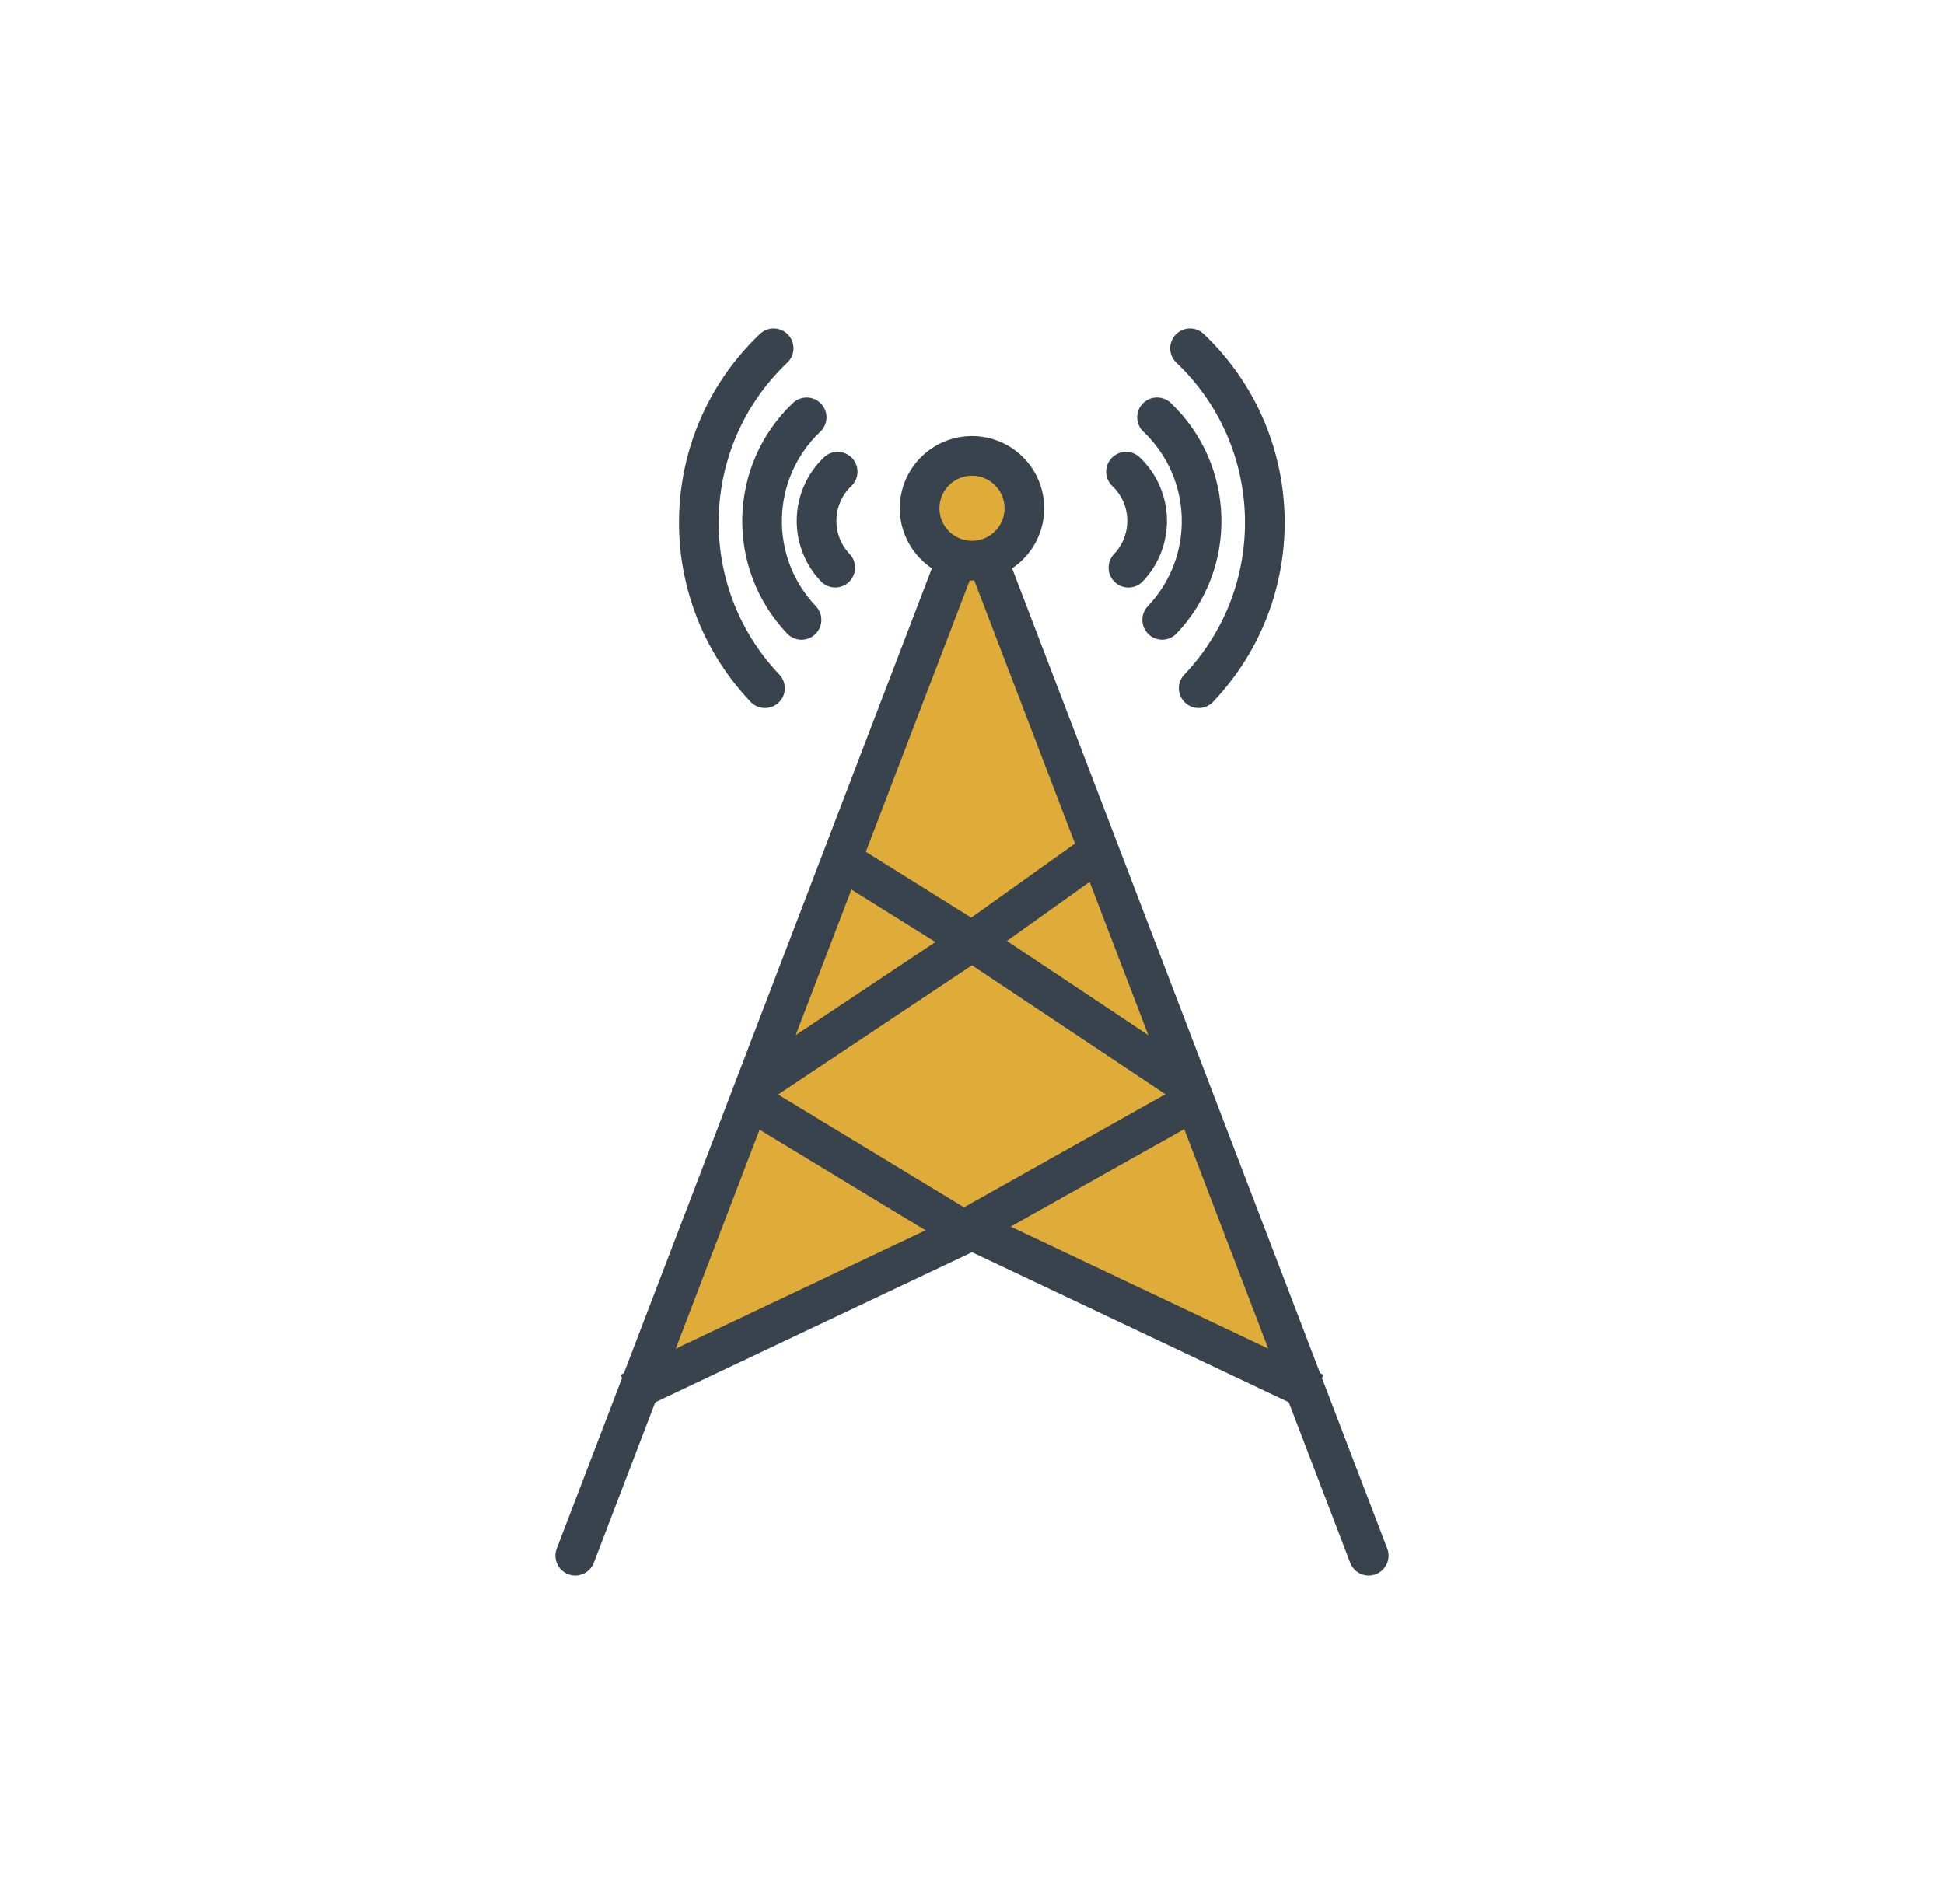
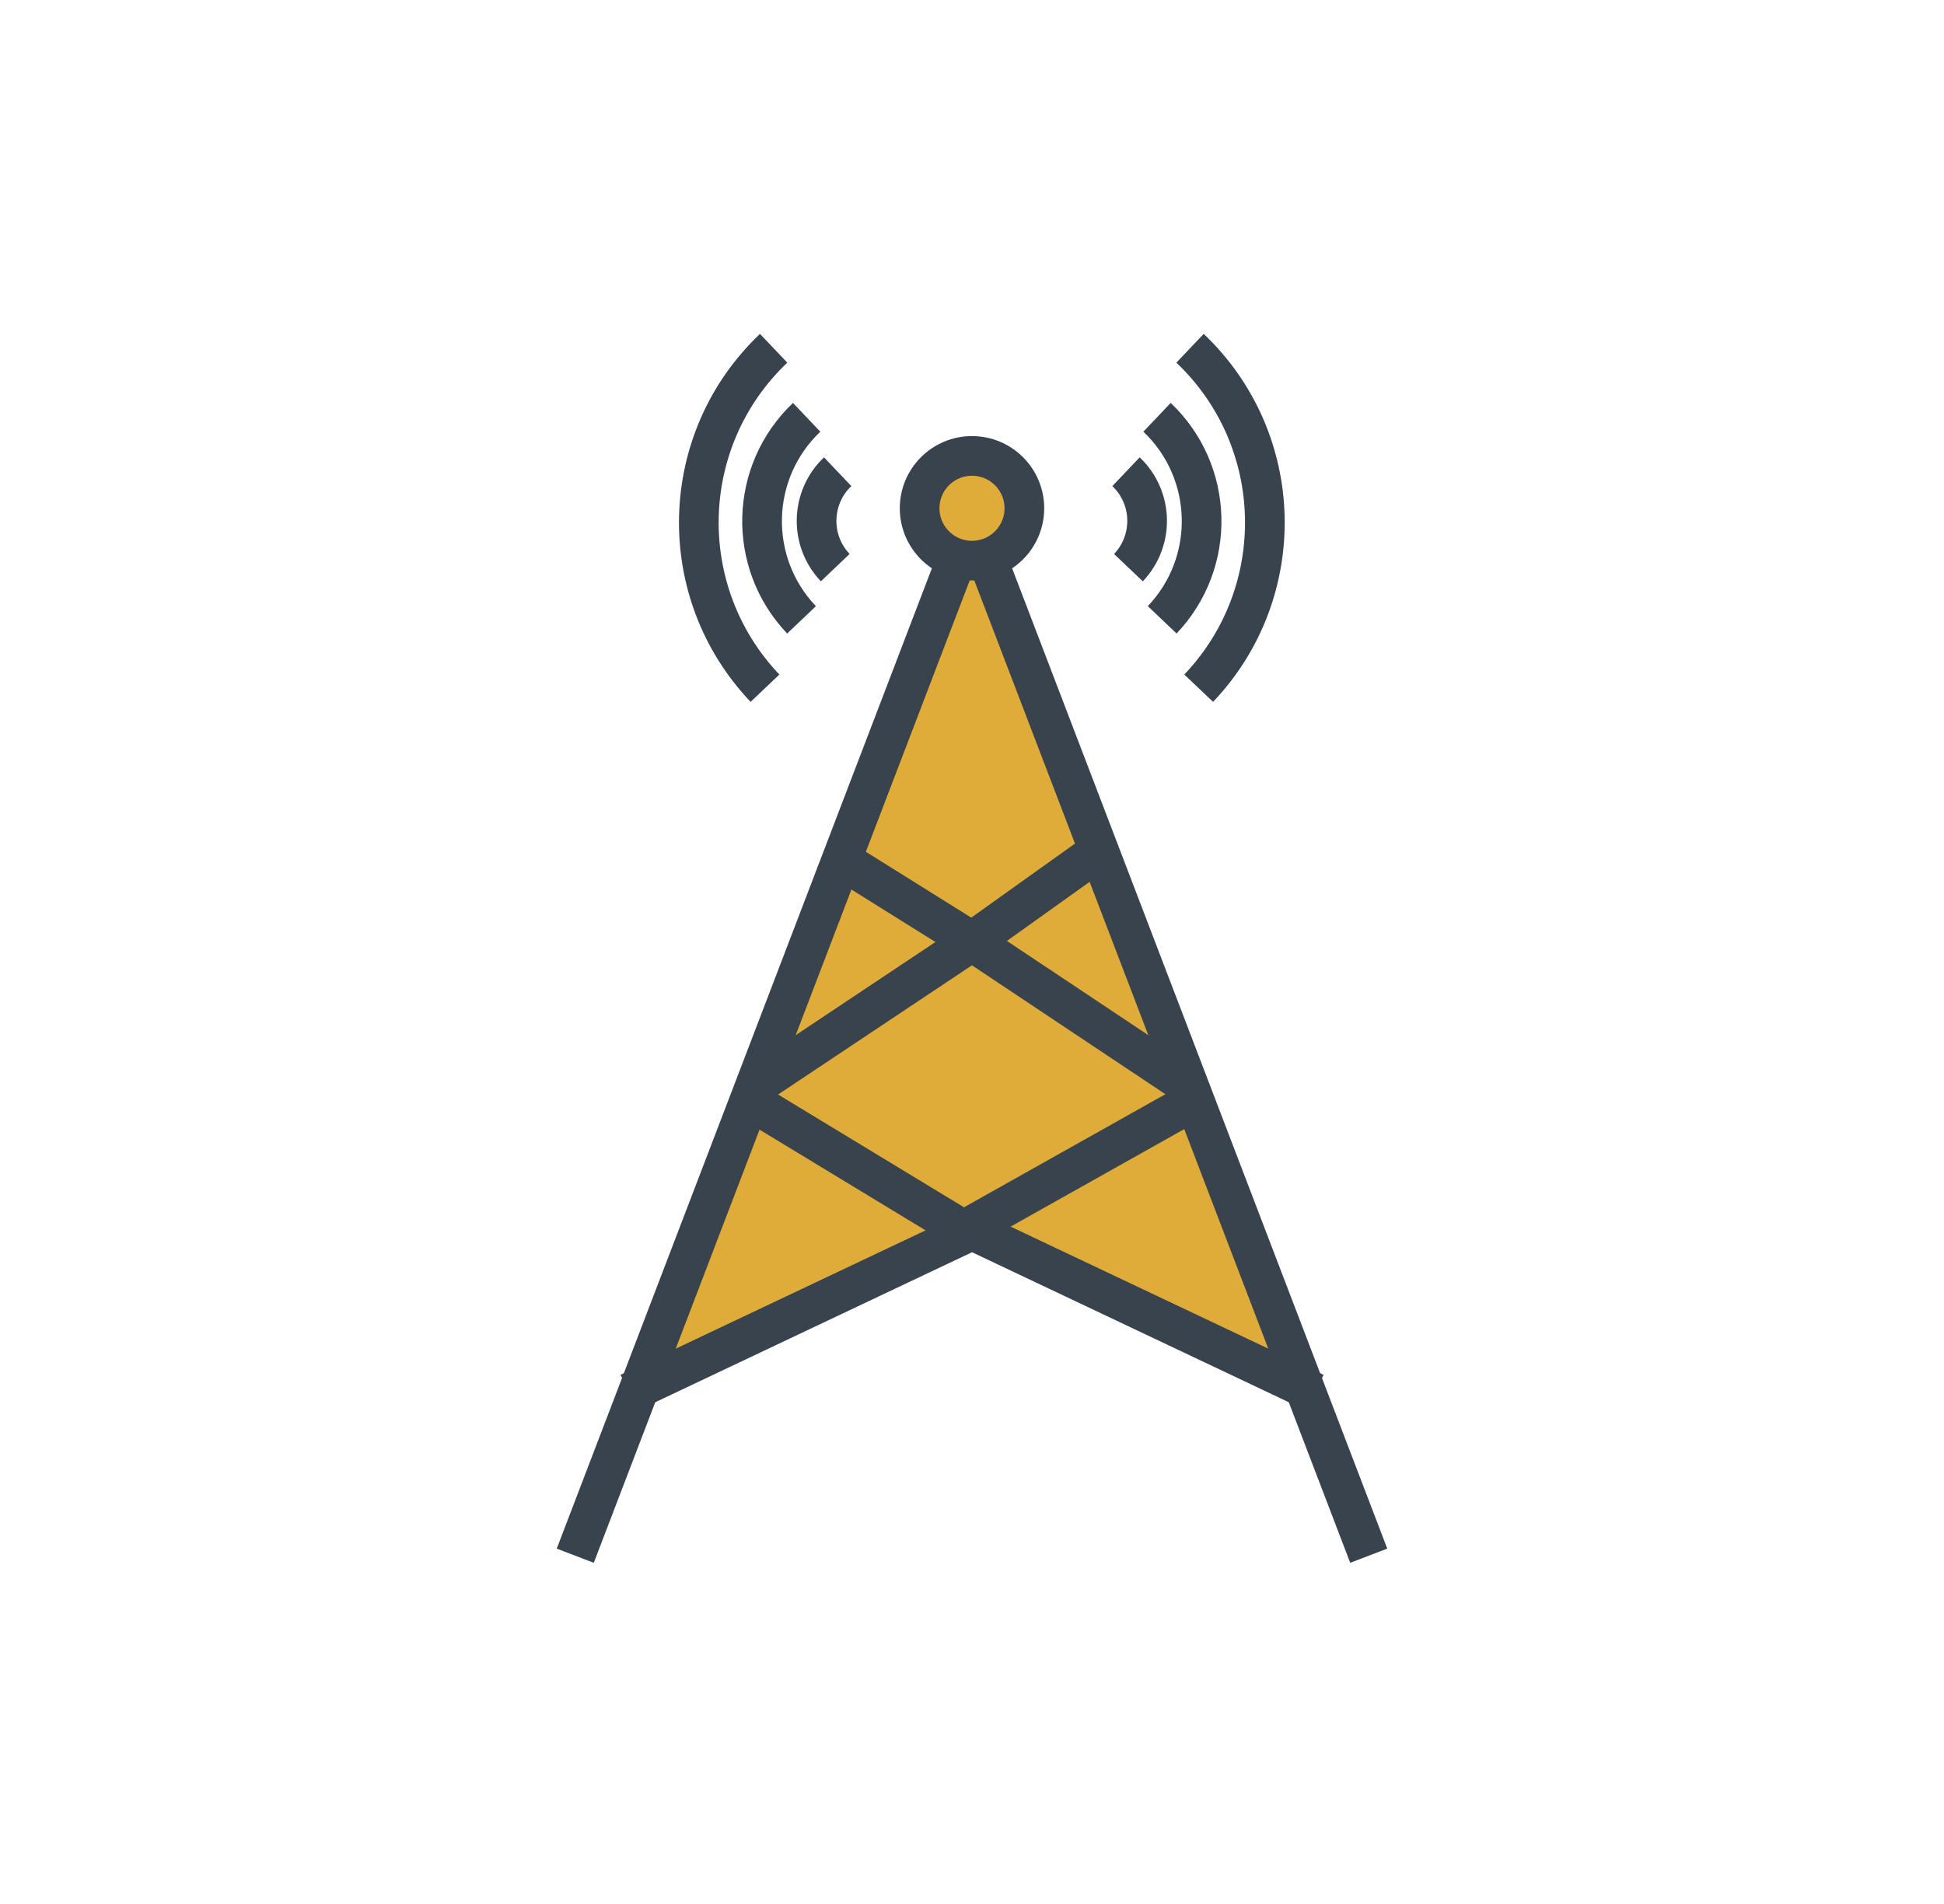
<svg xmlns="http://www.w3.org/2000/svg" width="49" height="48" viewBox="0 0 49 48" fill="none">
-   <path d="M21.053 14.31C20.402 13.626 20.43 12.543 21.114 11.892" stroke="#38434D" stroke-linecap="round" />
-   <path d="M20.203 15.627C18.828 14.181 18.886 11.895 20.332 10.521" stroke="#38434D" stroke-linecap="round" />
-   <path d="M19.282 17.35C16.976 14.923 17.073 11.086 19.5 8.78" stroke="#38434D" stroke-linecap="round" />
-   <path d="M28.443 14.311C29.094 13.626 29.067 12.543 28.382 11.892" stroke="#38434D" stroke-linecap="round" />
-   <path d="M29.294 15.626C30.668 14.181 30.61 11.895 29.164 10.52" stroke="#38434D" stroke-linecap="round" />
-   <path d="M30.214 17.35C32.52 14.923 32.423 11.086 29.996 8.78" stroke="#38434D" stroke-linecap="round" />
+   <path d="M21.053 14.31C20.402 13.626 20.43 12.543 21.114 11.892" stroke="#38434D" strokeLinecap="round" />
+   <path d="M20.203 15.627C18.828 14.181 18.886 11.895 20.332 10.521" stroke="#38434D" strokeLinecap="round" />
+   <path d="M19.282 17.35C16.976 14.923 17.073 11.086 19.5 8.78" stroke="#38434D" strokeLinecap="round" />
+   <path d="M28.443 14.311C29.094 13.626 29.067 12.543 28.382 11.892" stroke="#38434D" strokeLinecap="round" />
+   <path d="M29.294 15.626C30.668 14.181 30.61 11.895 29.164 10.52" stroke="#38434D" strokeLinecap="round" />
+   <path d="M30.214 17.35C32.52 14.923 32.423 11.086 29.996 8.78" stroke="#38434D" strokeLinecap="round" />
  <path d="M24.21 13.672L15.641 35.096L24.21 30.811L33.316 35.096L25.282 14.743L24.21 13.672Z" fill="#E0AC39" />
  <circle cx="24.5" cy="12.814" r="1.32" fill="#E0AC39" stroke="#38434D" />
  <path d="M20.859 21.46L24.5 23.735L27.685 21.46" stroke="#38434D" />
  <path d="M19.039 27.83L24.289 31.015L29.96 27.83" stroke="#38434D" />
  <path d="M19.039 27.375L24.499 23.735L29.96 27.375" stroke="#38434D" />
  <path d="M15.855 35.111L24.501 31.016L33.147 35.111" stroke="#38434D" />
-   <path d="M14.5 39.22L24.065 14.22M34.5 39.22L24.935 14.22" stroke="#38434D" stroke-linecap="round" />
+   <path d="M14.5 39.22L24.065 14.22M34.5 39.22L24.935 14.22" stroke="#38434D" strokeLinecap="round" />
</svg>
